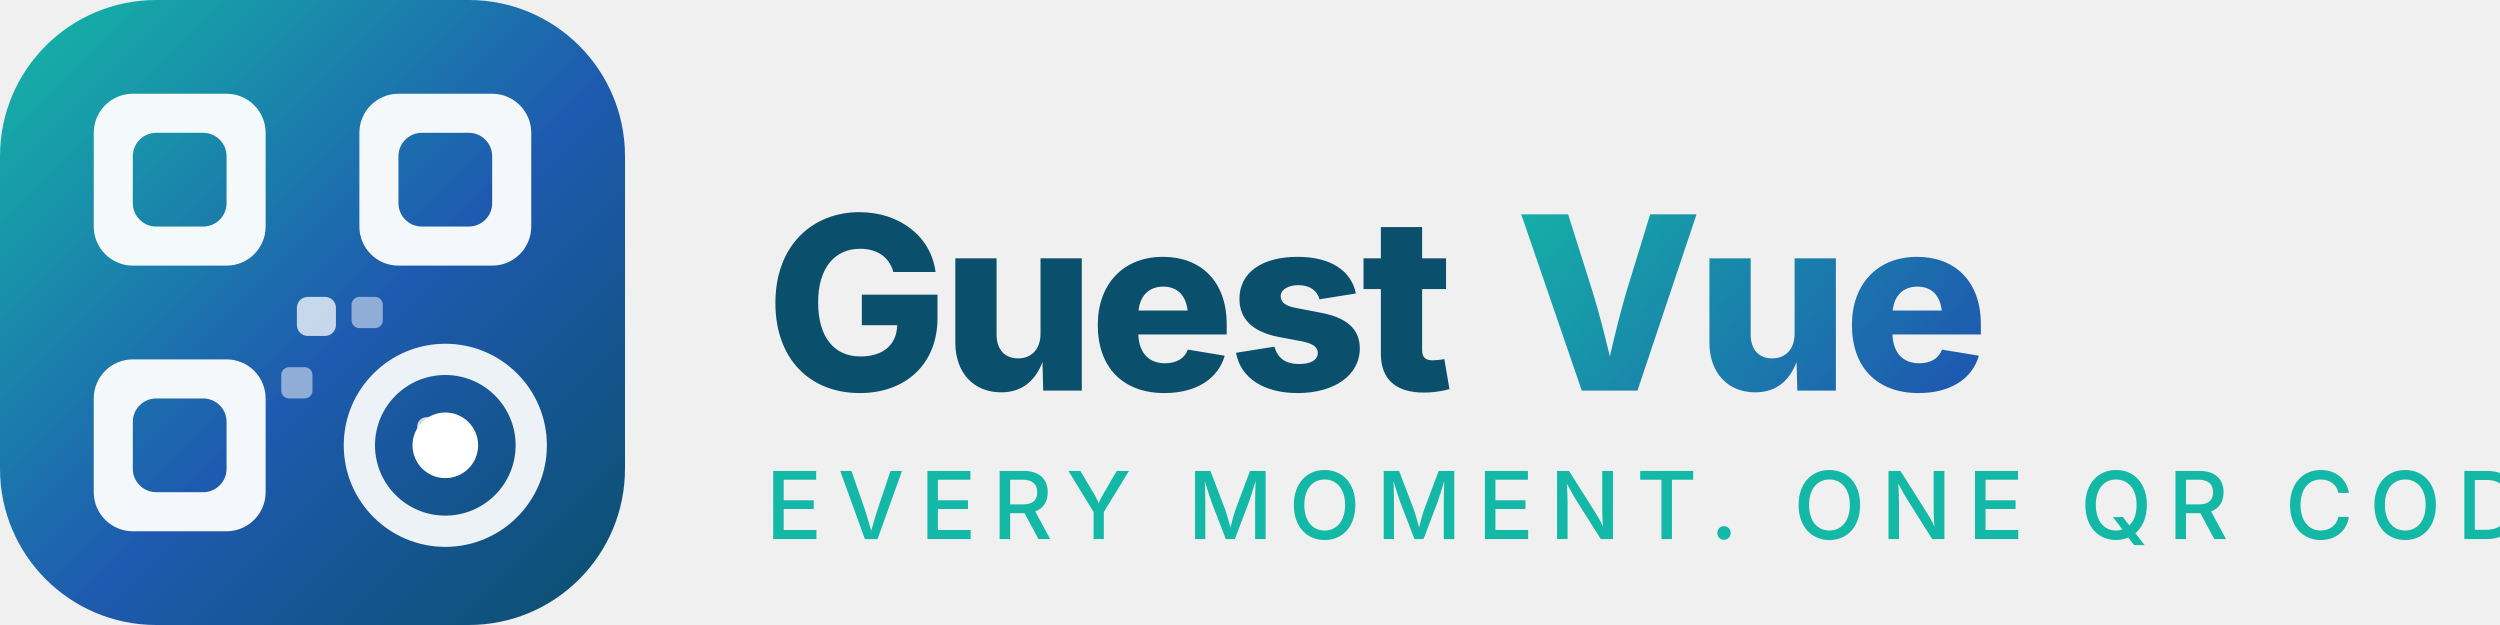
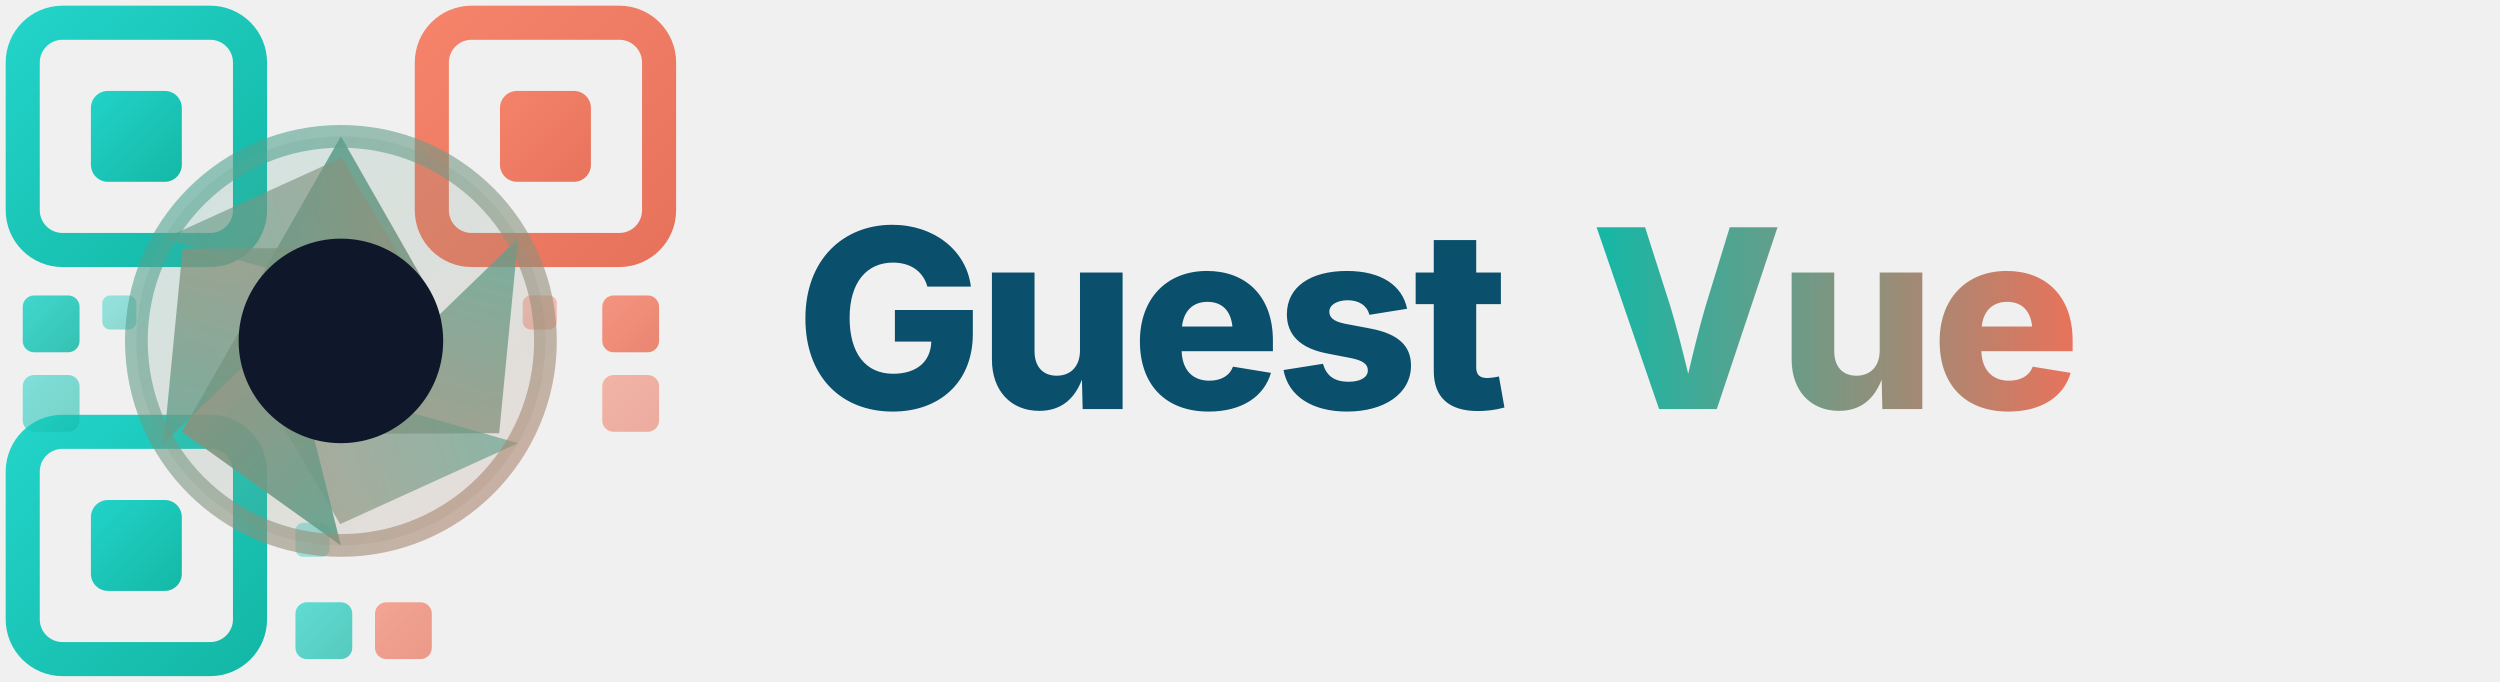
- <svg xmlns="http://www.w3.org/2000/svg" viewBox="0 0 160 40" fill="none">
+ <svg xmlns="http://www.w3.org/2000/svg" viewBox="0 0 220 60" fill="none">
  <defs>
-     <linearGradient id="gv-grad" x1="0" y1="0" x2="40" y2="40" gradientUnits="userSpaceOnUse">
+     <linearGradient id="shutter-grad" x1="0" y1="0" x2="60" y2="60" gradientUnits="userSpaceOnUse">
      <stop offset="0%" stop-color="#14B8A6" />
-       <stop offset="55%" stop-color="#1E5AAF" />
-       <stop offset="100%" stop-color="#0A4F6B" />
+       <stop offset="100%" stop-color="#E8735C" />
    </linearGradient>
-     <linearGradient id="gv-text-grad" x1="96" y1="10" x2="120" y2="30" gradientUnits="userSpaceOnUse">
+     <linearGradient id="teal-grad" x1="0" y1="0" x2="1" y2="1">
+       <stop offset="0%" stop-color="#22D3C8" />
+       <stop offset="100%" stop-color="#14B8A6" />
+     </linearGradient>
+     <linearGradient id="coral-grad" x1="0" y1="0" x2="1" y2="1">
+       <stop offset="0%" stop-color="#F4836A" />
+       <stop offset="100%" stop-color="#E8735C" />
+     </linearGradient>
+     <linearGradient id="text-grad" x1="0" y1="0" x2="1" y2="0">
      <stop offset="0%" stop-color="#14B8A6" />
-       <stop offset="100%" stop-color="#1E5AAF" />
+       <stop offset="100%" stop-color="#E8735C" />
    </linearGradient>
  </defs>
-   <rect width="40" height="40" rx="10" fill="url(#gv-grad)" />
-   <rect x="6" y="6" width="11" height="11" rx="2.5" fill="white" opacity="0.95" />
-   <rect x="8.5" y="8.5" width="6" height="6" rx="1.5" fill="url(#gv-grad)" />
-   <rect x="23" y="6" width="11" height="11" rx="2.5" fill="white" opacity="0.95" />
-   <rect x="25.5" y="8.5" width="6" height="6" rx="1.5" fill="url(#gv-grad)" />
-   <rect x="6" y="23" width="11" height="11" rx="2.5" fill="white" opacity="0.95" />
-   <rect x="8.5" y="25.5" width="6" height="6" rx="1.5" fill="url(#gv-grad)" />
-   <circle cx="28.5" cy="28.5" r="6.5" fill="white" opacity="0.92" />
-   <circle cx="28.5" cy="28.5" r="4.5" fill="url(#gv-grad)" />
-   <circle cx="28.5" cy="28.5" r="2.1" fill="white" />
-   <circle cx="27.3" cy="27.3" r="0.6" fill="white" opacity="0.8" />
-   <rect x="19" y="19" width="2.5" height="2.5" rx="0.7" fill="white" opacity="0.75" />
-   <rect x="18" y="23.5" width="2" height="2" rx="0.5" fill="white" opacity="0.5" />
-   <rect x="22.5" y="19" width="2" height="2" rx="0.5" fill="white" opacity="0.5" />
-   <text x="49" y="25" font-family="'Inter','SF Pro Display','Segoe UI',system-ui,sans-serif" font-weight="800" font-size="15.5" letter-spacing="-0.4" fill="#0A4F6B">Guest</text>
-   <text x="97" y="25" font-family="'Inter','SF Pro Display','Segoe UI',system-ui,sans-serif" font-weight="800" font-size="15.5" letter-spacing="-0.4" fill="url(#gv-text-grad)">Vue</text>
-   <text x="49" y="34.5" font-family="'Inter','SF Pro Display','Segoe UI',system-ui,sans-serif" font-weight="500" font-size="6" letter-spacing="1" fill="#14B8A6">EVERY MOMENT. ONE QR CODE.</text>
+   <rect x="2" y="2" width="20" height="20" rx="3.5" fill="none" stroke="url(#teal-grad)" stroke-width="3" />
+   <rect x="8" y="8" width="8" height="8" rx="1.5" fill="url(#teal-grad)" />
+   <rect x="38" y="2" width="20" height="20" rx="3.5" fill="none" stroke="url(#coral-grad)" stroke-width="3" />
+   <rect x="44" y="8" width="8" height="8" rx="1.5" fill="url(#coral-grad)" />
+   <rect x="2" y="38" width="20" height="20" rx="3.5" fill="none" stroke="url(#teal-grad)" stroke-width="3" />
+   <rect x="8" y="44" width="8" height="8" rx="1.5" fill="url(#teal-grad)" />
+   <rect x="2" y="26" width="5" height="5" rx="1" fill="url(#teal-grad)" opacity="0.85" />
+   <rect x="2" y="33" width="5" height="5" rx="1" fill="url(#teal-grad)" opacity="0.55" />
+   <rect x="9" y="26" width="3" height="3" rx="0.7" fill="url(#teal-grad)" opacity="0.45" />
+   <rect x="53" y="26" width="5" height="5" rx="1" fill="url(#coral-grad)" opacity="0.85" />
+   <rect x="53" y="33" width="5" height="5" rx="1" fill="url(#coral-grad)" opacity="0.55" />
+   <rect x="46" y="26" width="3" height="3" rx="0.7" fill="url(#coral-grad)" opacity="0.45" />
+   <rect x="26" y="53" width="5" height="5" rx="1" fill="url(#teal-grad)" opacity="0.7" />
+   <rect x="33" y="53" width="5" height="5" rx="1" fill="url(#coral-grad)" opacity="0.7" />
+   <rect x="26" y="46" width="3" height="3" rx="0.7" fill="url(#teal-grad)" opacity="0.4" />
+   <circle cx="30" cy="30" r="18" fill="url(#shutter-grad)" opacity="0.18" />
+   <path d="M30 12 L38 26 L22 26 Z" fill="url(#shutter-grad)" opacity="0.9" />
+   <path d="M30 12 L44 22 L36 36 Z" fill="url(#shutter-grad)" opacity="0.78" transform="rotate(60 30 30)" />
+   <path d="M30 12 L44 22 L36 36 Z" fill="url(#shutter-grad)" opacity="0.66" transform="rotate(120 30 30)" />
+   <path d="M30 12 L44 22 L36 36 Z" fill="url(#shutter-grad)" opacity="0.9" transform="rotate(180 30 30)" />
+   <path d="M30 12 L44 22 L36 36 Z" fill="url(#shutter-grad)" opacity="0.78" transform="rotate(240 30 30)" />
+   <path d="M30 12 L44 22 L36 36 Z" fill="url(#shutter-grad)" opacity="0.66" transform="rotate(300 30 30)" />
+   <circle cx="30" cy="30" r="9" fill="#0f172a" />
+   <circle cx="30" cy="30" r="18" fill="none" stroke="url(#shutter-grad)" stroke-width="2" opacity="0.6" />
+   <text x="70" y="36" font-family="'Inter','SF Pro Display','Segoe UI',system-ui,sans-serif" font-weight="800" font-size="22" letter-spacing="-0.5" fill="#0A4F6B">Guest</text>
+   <text x="140" y="36" font-family="'Inter','SF Pro Display','Segoe UI',system-ui,sans-serif" font-weight="800" font-size="22" letter-spacing="-0.5" fill="url(#text-grad)">Vue</text>
</svg>
